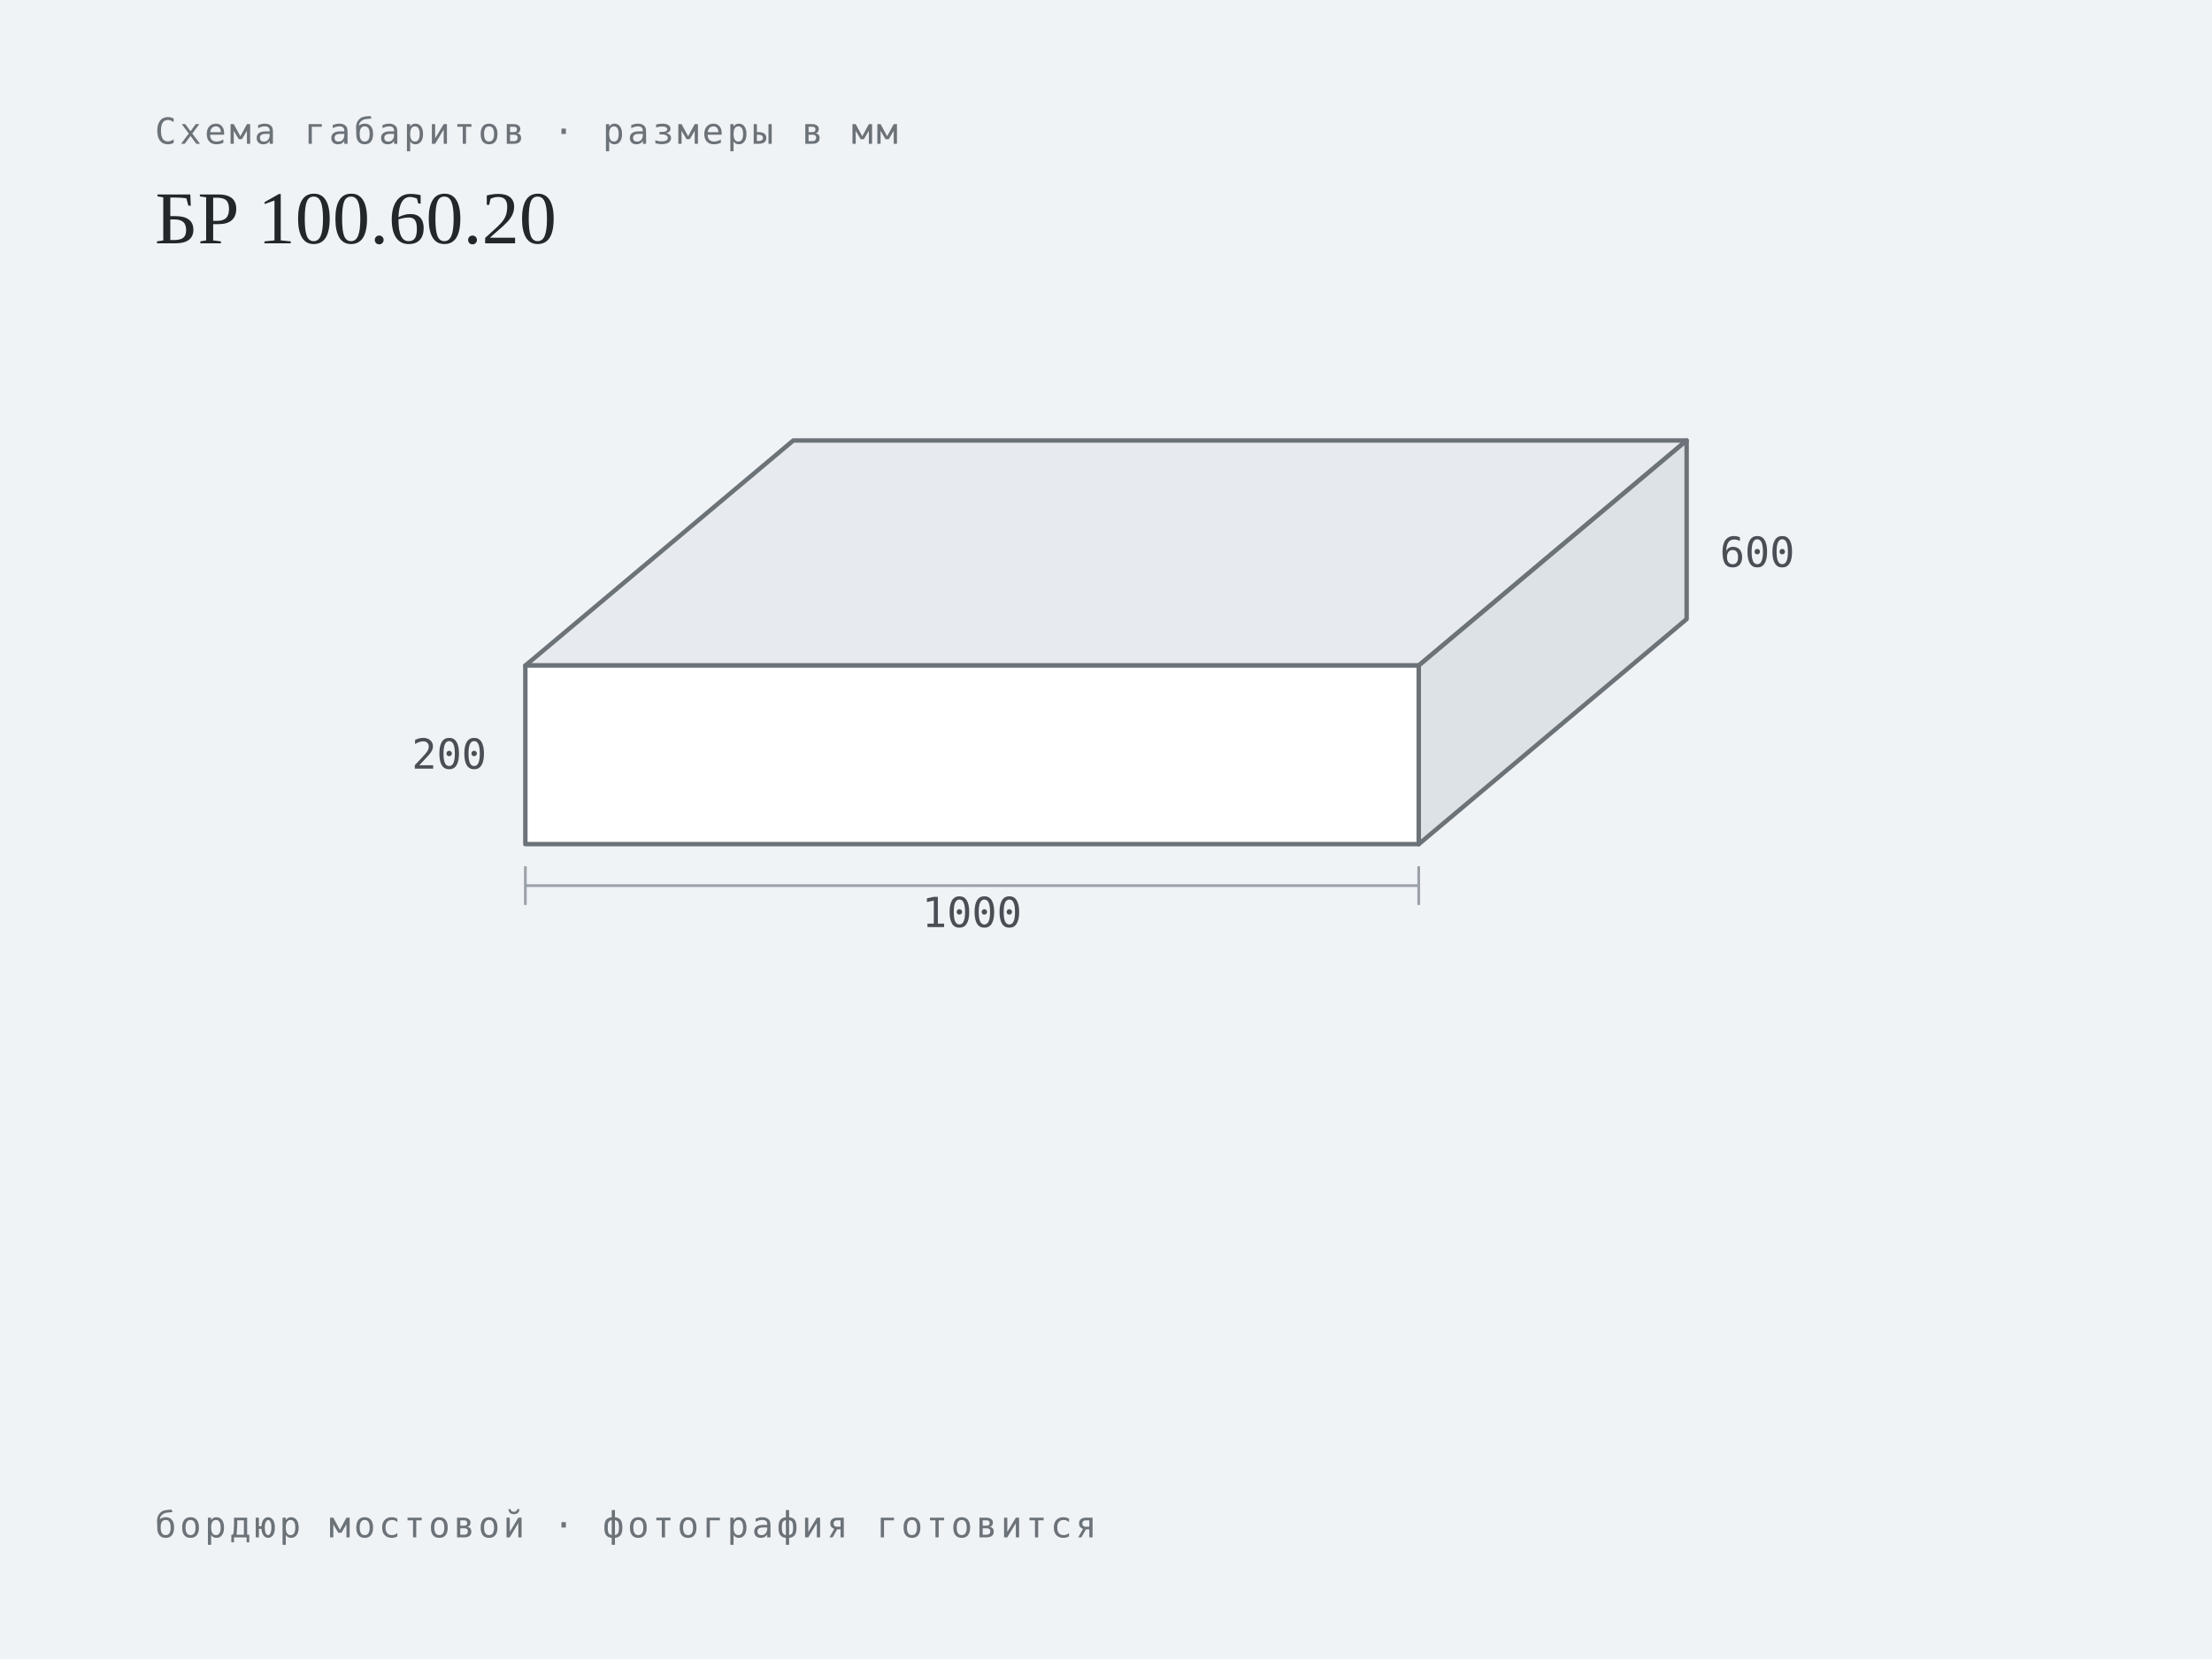
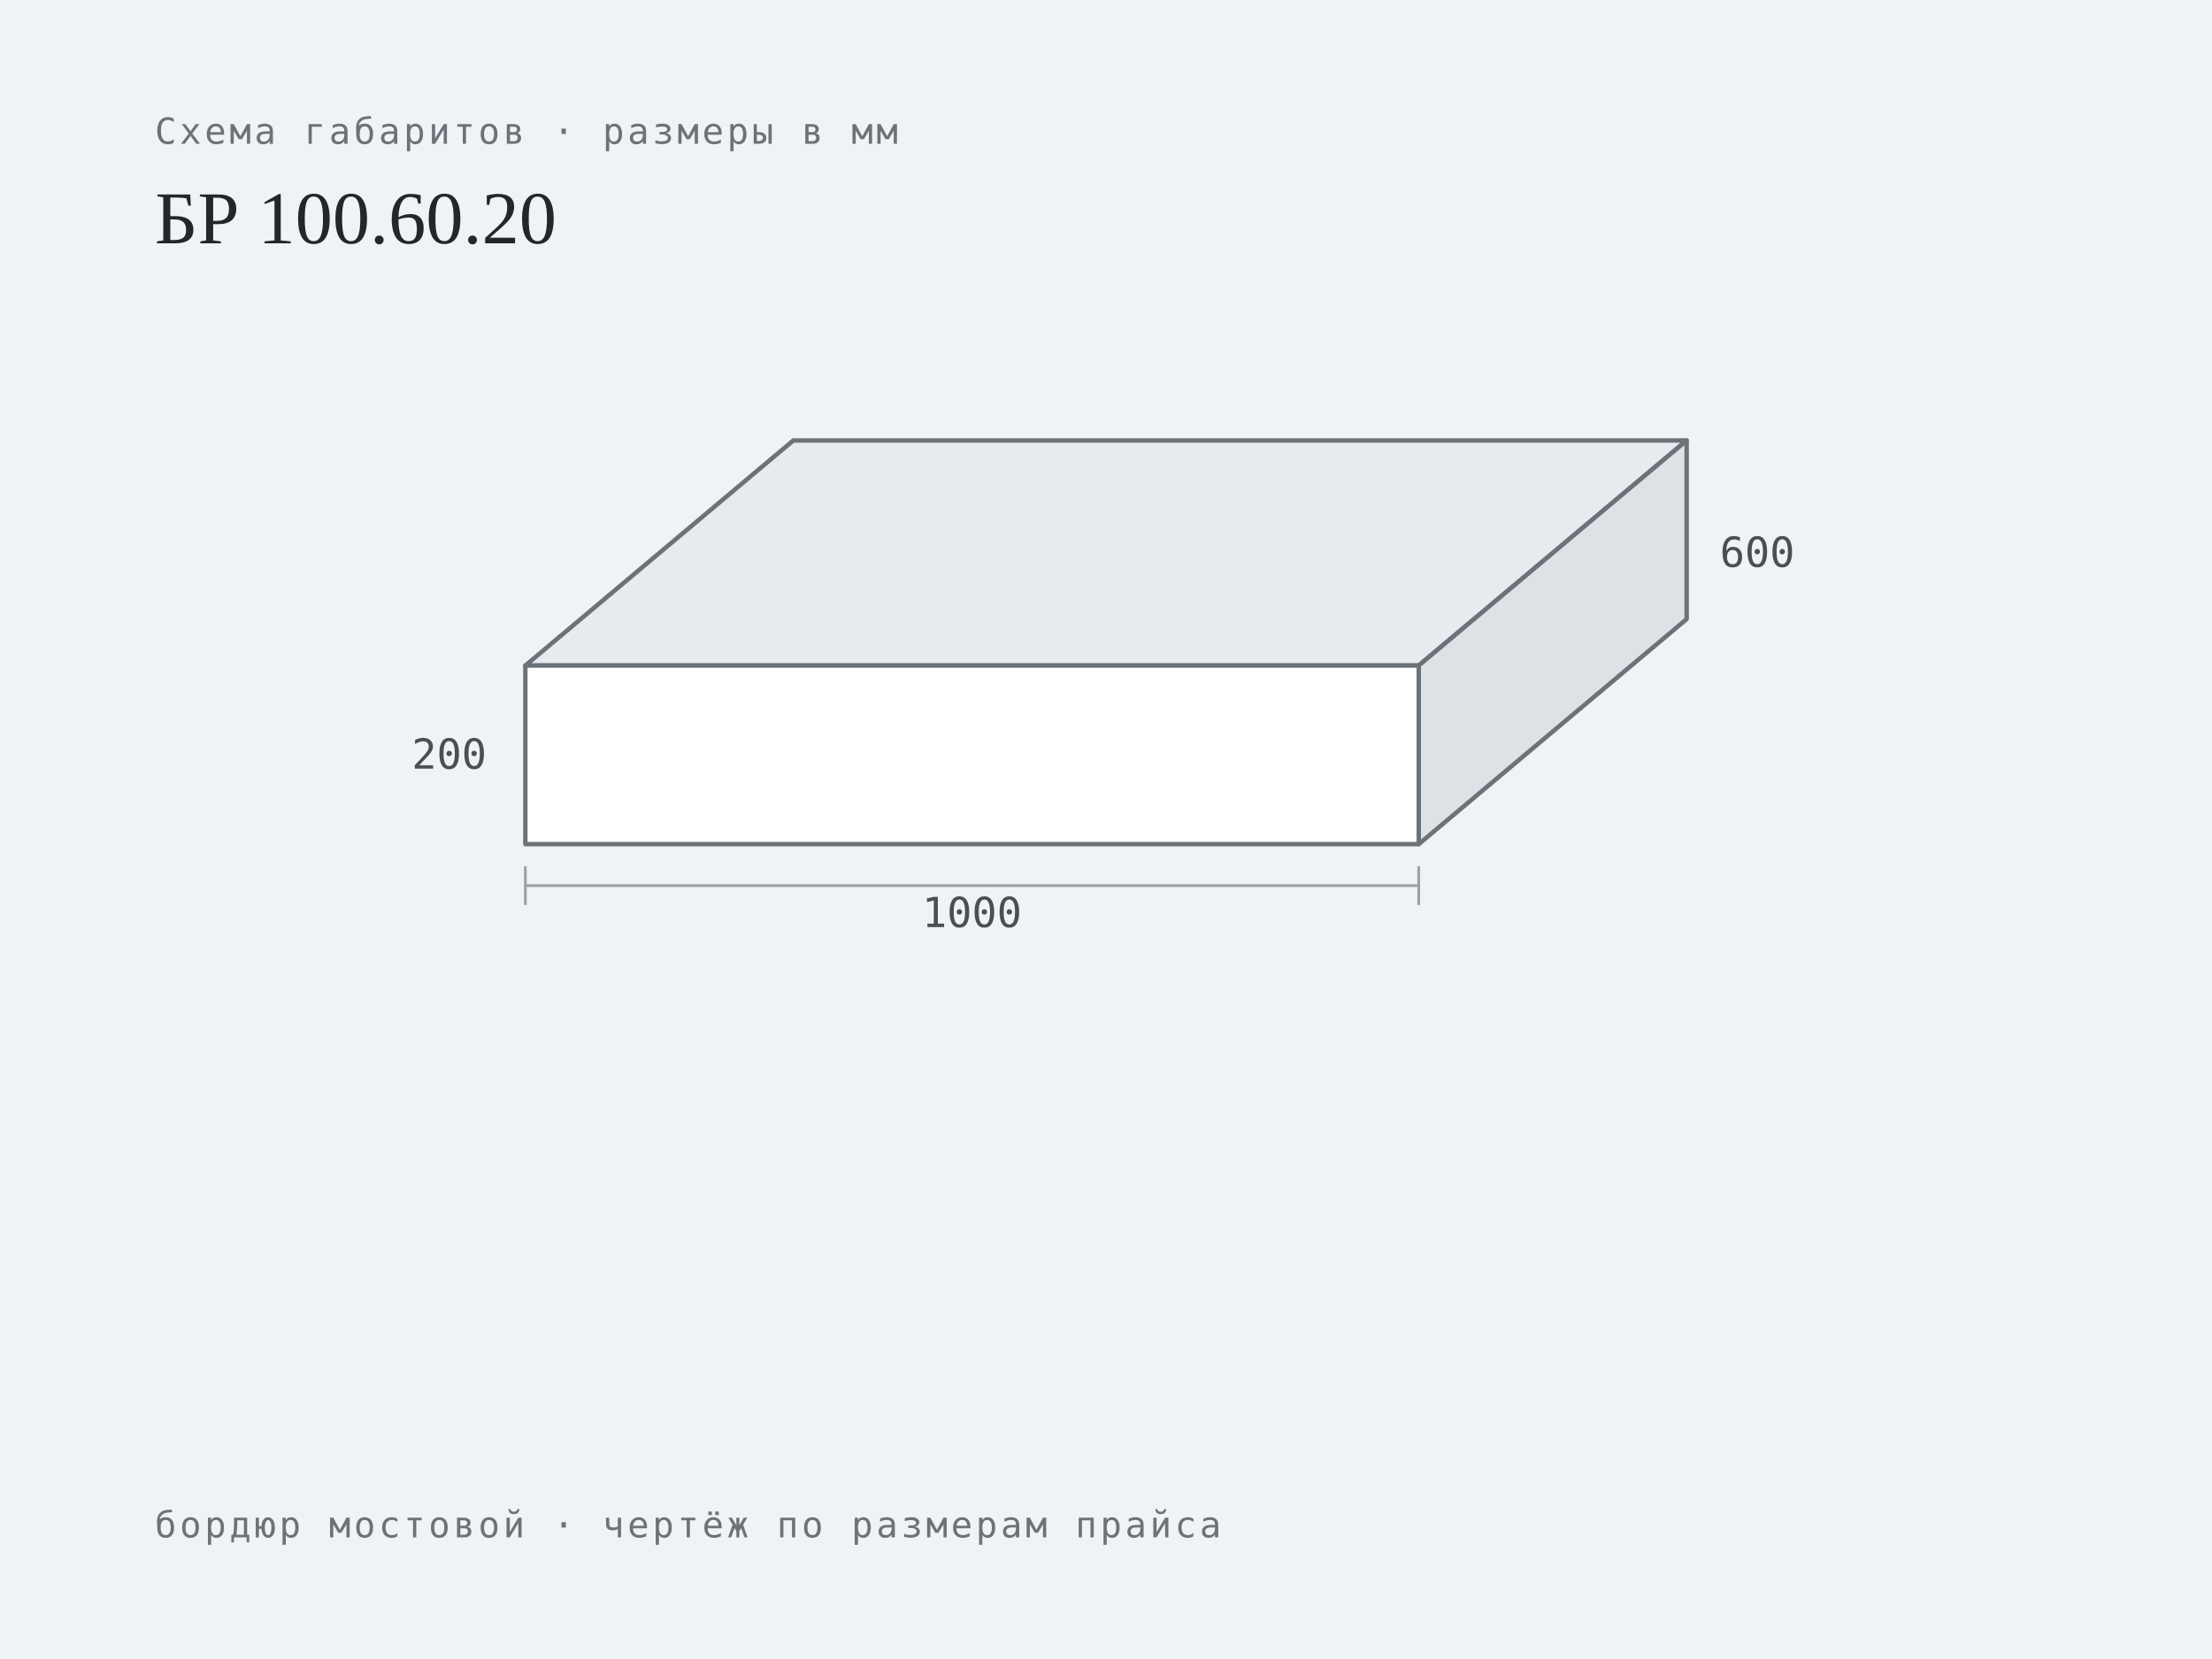
<svg xmlns="http://www.w3.org/2000/svg" viewBox="0 0 800 600" role="img" aria-label="Схема габаритов: БР 100.60.20, 1000×600×200 мм">
  <style>
    .bg   { fill: #F0F3F6; }
    .face { fill: #FFFFFF; stroke: #6B7278; stroke-width: 1.6; stroke-linejoin: round; }
    .face--top  { fill: #E7EBEF; }
    .face--side { fill: #DDE2E7; }
    .ext  { stroke: #9AA1A8; stroke-width: 1; }
    .ttl  { fill: #23262A; font: 500 27px/1 Georgia, 'Times New Roman', serif; }
    .lbl  { fill: #6B7278; font: 400 13px/1 ui-monospace, 'SF Mono', Menlo, Consolas, monospace;
            letter-spacing: .09em; text-transform: uppercase; }
    .dim  { fill: #4A4F55; font: 400 15px/1 ui-monospace, 'SF Mono', Menlo, Consolas, monospace; }
    @media (prefers-color-scheme: dark) {
      .bg   { fill: #101213; }
      .face { fill: #202326; stroke: #6B7278; }
      .face--top  { fill: #282C30; }
      .face--side { fill: #191C1E; }
      .ttl  { fill: #EDEFF1; }
      .lbl  { fill: #9AA1A8; }
      .dim  { fill: #C3C8CD; }
      .ext  { stroke: #6B7278; }
    }
  </style>
  <rect class="bg" width="800" height="600" />
  <text class="lbl" x="56" y="52">Схема габаритов · размеры в мм</text>
  <text class="ttl" x="56" y="88">БР 100.60.20</text>
  <polygon class="face face--top" points="190.0,240.7 513.1,240.7 610.0,159.3 286.9,159.3" />
  <polygon class="face face--side" points="513.1,305.3 610.0,223.9 610.0,159.3 513.1,240.7" />
  <polygon class="face" points="190.0,305.3 513.1,305.3 513.1,240.7 190.0,240.7" />
  <text class="dim" x="351.5" y="335.3" text-anchor="middle">1000</text>
  <text class="dim" x="176.0" y="278.0" text-anchor="end">200</text>
  <text class="dim" x="622.0" y="205.0" text-anchor="start">600</text>
  <line class="ext" x1="190.0" y1="313.3" x2="190.0" y2="327.3" />
  <line class="ext" x1="513.1" y1="313.3" x2="513.1" y2="327.3" />
  <line class="ext" x1="190.0" y1="320.3" x2="513.1" y2="320.3" />
-   <text class="lbl" x="56" y="556">бордюр мостовой · фотография готовится</text>
+   <text class="lbl" x="56" y="556">бордюр мостовой · чертёж по размерам прайса</text>
</svg>
